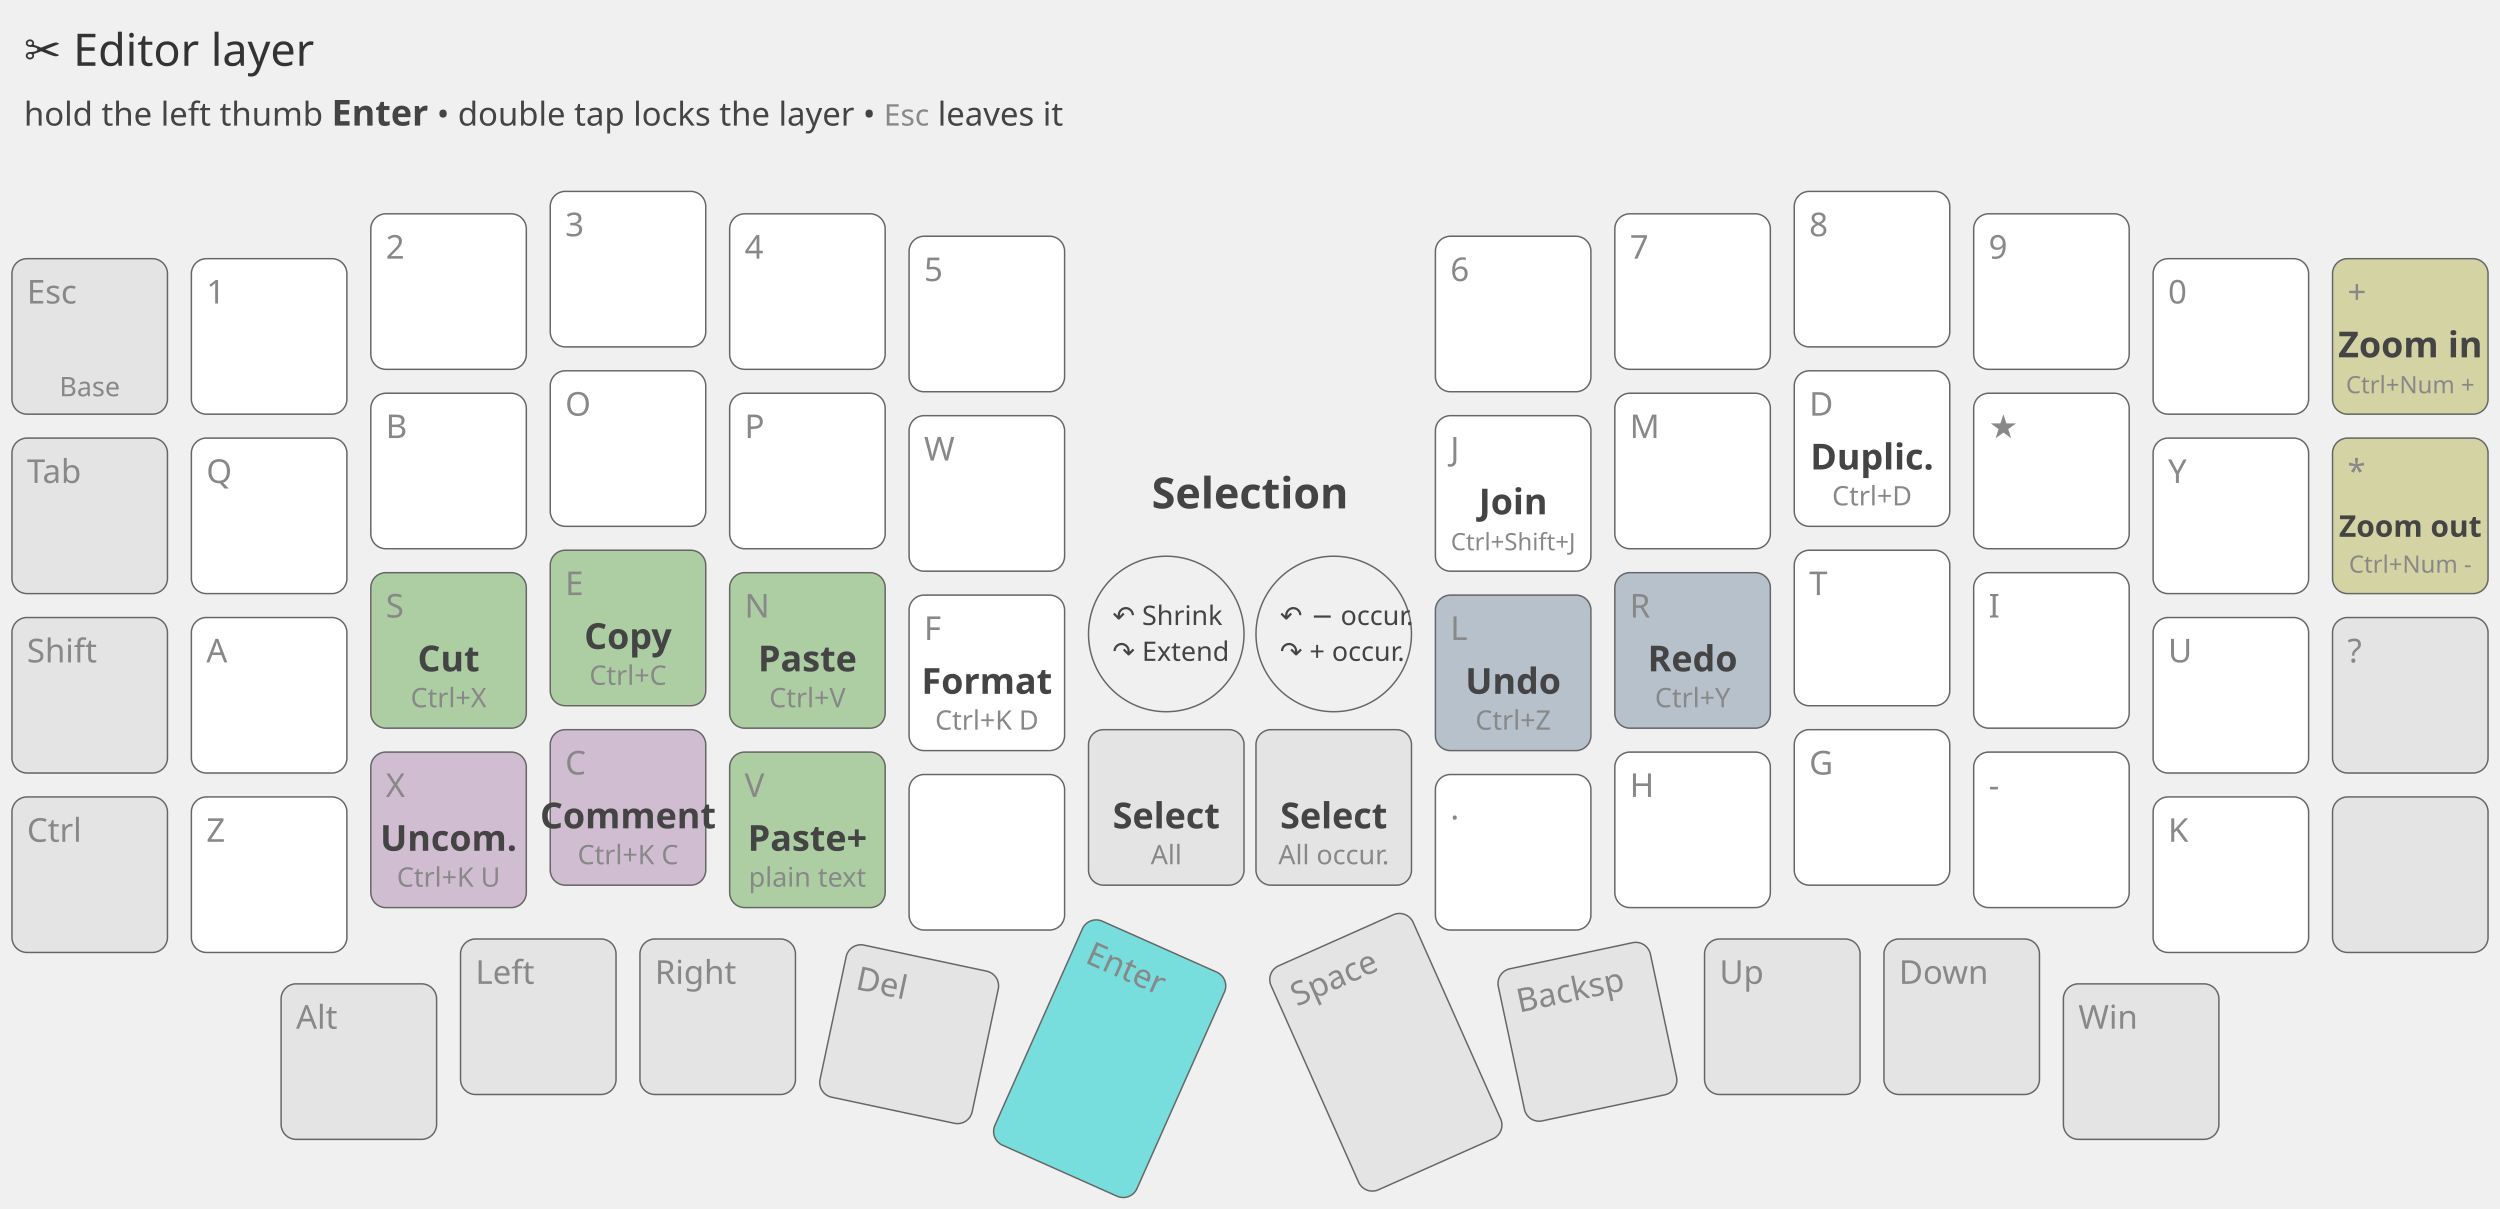
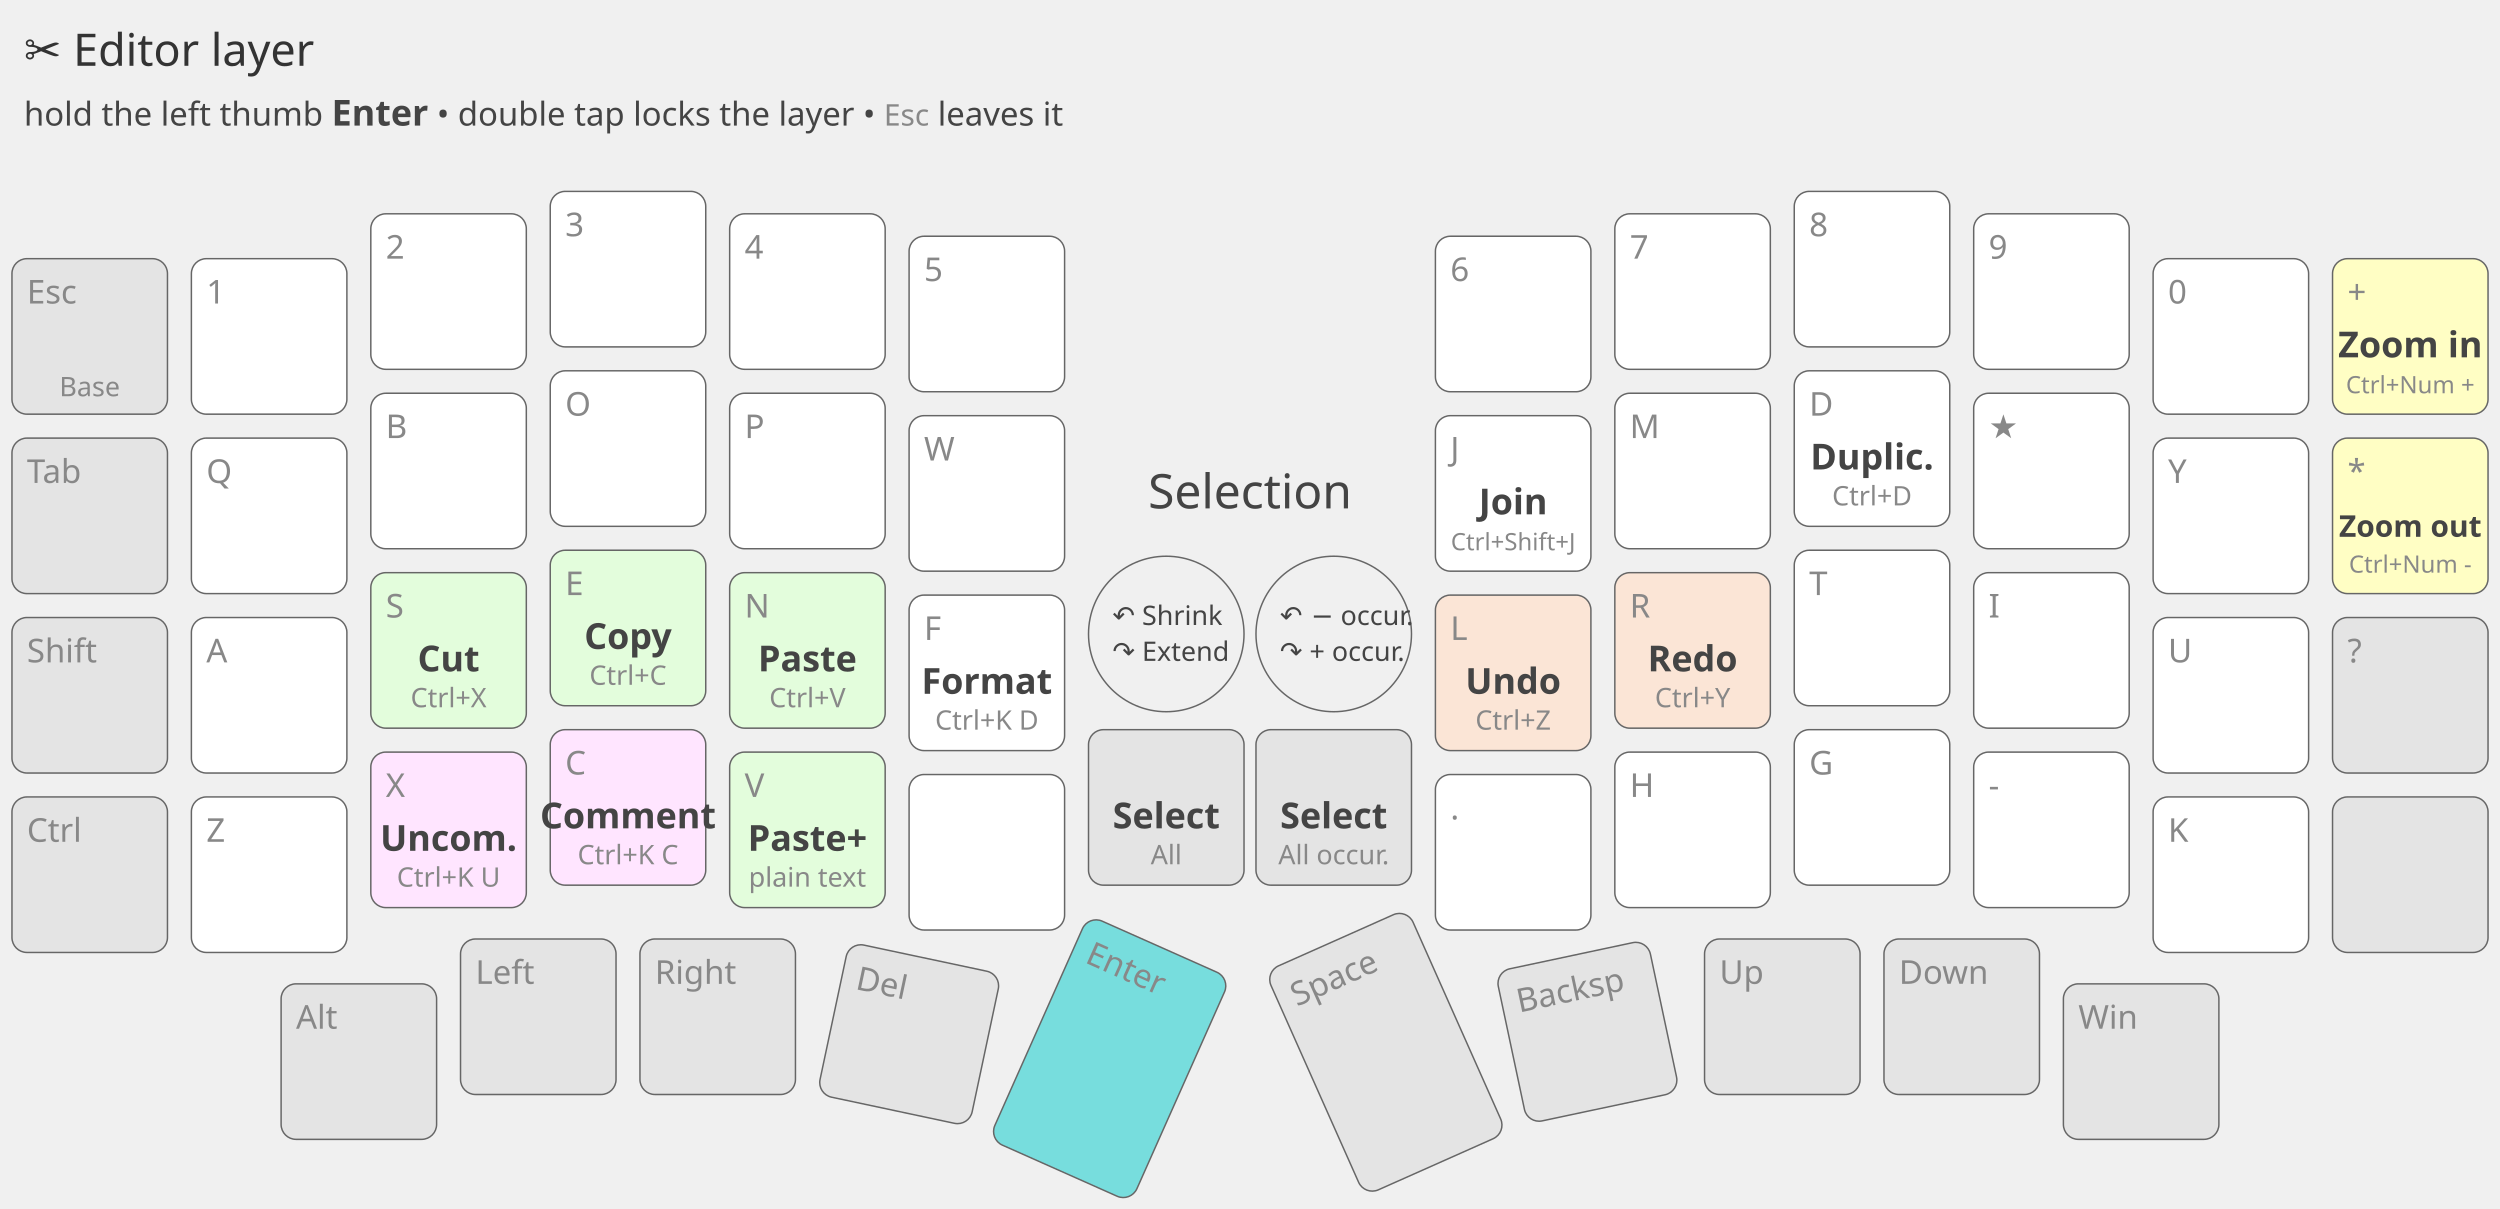
<svg xmlns="http://www.w3.org/2000/svg" viewBox="0 0 836 404">
  <style>
    :root { color-scheme: light dark; }
    rect, path, circle { fill: #fff; stroke: #666; stroke-width: .5px; }
    text { fill: #444; font: normal 18px sans-serif; text-anchor: middle; }

    .level1  { font-size: 18px; }
    .level2  { font-size: 12px; fill: #888; }
-     .letter  { font-size: 16px; }
+     .letter  { font-size: 16px !important; }
+     .no-bold  { font-weight: normal !important; }
    .pair    { font-size: 16px; font-weight: bold; }
    .accent  { font-size: 13px; fill: #2a7; }
    .accent2 { font-size: 12px; fill: #6b6; }
    .sym     { font-size: 10px; fill: #7370a9; text-anchor: start; }
    .nav     { font-size: 10px; fill: #e83; text-anchor: end; }
    .cap     { font-size: 12px; }
    .capTL   { font-size: 11px; text-anchor: start; }
    .accent.word { font-size: 10px; }
    .exit    { font-size: 10px; fill: #888; }
    .ghost   { font-size: 11px; fill: #888; text-anchor: start; }
    .act     { font-size: 12px; /*fill: #0a8;*/ font-weight: bold; }   /* what the key does */
    .chord   { font-size: 9px; fill: #888; }                       /* the shortcut it sends */
    .chord.long { font-size: 8px; }                              /* when it does not fit */
    .act.small  { font-size: 10px; }                             /* idem */
    .deadKey { fill: #e33; }
    .big     { font-size: 22px; }
    .specialKey rect { fill: #e4e4e4; }
    .title   { font-size: 15px; text-anchor: start; fill: #333; }
    .legend  { font-size: 11px; text-anchor: start; }
    .legend tspan { text-anchor: start; }
    .encTitle { font-size: 12px; }
    .encText  { font-size: 9px; text-anchor: start; }
    .encoder circle { fill: #f0f0f0; }

    #left  { transform: translate(  4px, 124px); }
    #right { transform: translate(480px, 124px); }

    /* column stagger */
    .col_L { transform: translate(  0px, 22.5px); }
    .col_1 { transform: translate( 60px, 22.5px); }
    .col_2 { transform: translate(120px,  7.5px); }
    .col_3 { transform: translate(180px,  0.0px); }
    .col_4 { transform: translate(240px,  7.5px); }
    .col_5 { transform: translate(300px, 15.0px); }
    .ext_L { transform: translate(360px, 120.0px); }

    .col_6 { transform: translate(  0px, 15.0px); }
    .col_7 { transform: translate( 60px,  7.5px); }
    .col_8 { transform: translate(120px,  0.0px); }
    .col_9 { transform: translate(180px,  7.5px); }
    .col_0 { transform: translate(240px, 22.5px); }
    .col_R { transform: translate(300px, 22.5px); }
    .ext_R { transform: translate(-60px, 120.0px); }

    /* thumb clusters, positioned with magic numbers */
    .thb_1 { transform: translate( 90px, 205px); }
    .thb_2 { transform: translate(150px, 190px); }
    .thb_3 { transform: translate(210px, 190px); }
    .thb_4 { transform: translate(280px, 191px); }
    .thb_5 { transform: translate(360px, 182px); }
    .thb_4 g { transform: rotate(12deg); }
    .thb_5 g { transform: rotate(24deg); }

    .thb_0 { transform: translate(210px, 205px); }
    .thb_9 { transform: translate(150px, 190px); }
    .thb_8 { transform: translate( 90px, 190px); }
    .thb_7 { transform: translate( 20px, 201px); }
    .thb_6 { transform: translate(-57px, 201px); }
    .thb_7 g { transform: rotate(-12deg); }
    .thb_6 g { transform: rotate(-24deg); }

    /* the two layer keys carry the color of the layer they reach */
    #sym rect { fill: #99f; }
    #nav rect { fill: #e83; }
    #dk  rect { fill: #f99; }
    #edit rect { fill: #7dd; }

    /* shortcut groups */
-     rect.comment { fill: #d1bdd1; }
-     rect.copy { fill: #adcda3; }
-     rect.undo { fill: #b6c1cb; }
-     rect.zoom { fill: #d3d3a3; }
+     rect.comment { fill: #ffe5ff; }
+     rect.copy { fill: #e3fddc; }
+     rect.undo { fill: #fbe5d6; }
+     rect.zoom { fill: #fffec4; }

    @media (prefers-color-scheme: dark) {
      rect, path, circle { fill: #444; }
      text             { fill: #bbb; }
      .specialKey rect { fill: #333; }
      .encoder circle  { fill: #3a3a3a; }
      .level2          { fill: #888; }
      .accent          { fill: #6b6; }
      .accent2         { fill: #4a4; }
      .ghost           { fill: #999; }
      .title           { fill: #ccc; }
      .exit            { fill: #999; }
      #sym rect        { fill: #77d; }
      #nav rect        { fill: #c72; }
      #dk  rect        { fill: #b44; }
      #edit rect       { fill: #277; }
      /*.act             { fill: #5cc; }*/
      .chord           { fill: #999; }
      #sym text, #nav text, #dk text, #edit text { fill: #fff; }

      /* shortcut groups */
      rect.comment { fill: #7f727f; }
      rect.copy { fill: #6a7e64; }
      rect.undo { fill: #6e757b; }
      rect.zoom { fill: #6b6b53; }
    }
  </style>
  <text x="8" y="22" class="title">✂️ Editor layer</text>
  <text x="8" y="42" class="legend">hold the left thumb <tspan class="act">Enter</tspan> • double tap locks the layer • <tspan class="exit">Esc</tspan> leaves it</text>
  <g class="encoder">
    <text x="418" y="170" class="encTitle">
-       <tspan class="act" style="text-anchor: middle; font-size: larger">Selection</tspan>
+       <tspan class="act letter no-bold" style="text-anchor: middle">Selection</tspan>
    </text>
    <circle cx="390" cy="212" r="26" />
    <text x="372" y="209" class="encText">↶ Shrink</text>
    <text x="372" y="221" class="encText">↷ Extend</text>
    <circle cx="446" cy="212" r="26" />
    <text x="428" y="209" class="encText">↶ − occur.</text>
    <text x="428" y="221" class="encText">↷ + occur.</text>
  </g>
  <g id="left">
    <g class="col_L specialKey">
      <g transform="translate(0 -60)">
        <rect width="52" height="52" rx="5" ry="5" />
        <text x="5" y="15" class="ghost">Esc</text>
        <text x="26" y="46" class="chord">Base</text>
      </g>
      <g transform="translate(0 0)">
        <rect width="52" height="52" rx="5" ry="5" />
        <text x="5" y="15" class="ghost">Tab</text>
      </g>
      <g transform="translate(0 60)">
        <rect width="52" height="52" rx="5" ry="5" />
        <text x="5" y="15" class="ghost">Shift</text>
      </g>
      <g transform="translate(0 120)">
        <rect width="52" height="52" rx="5" ry="5" />
        <text x="5" y="15" class="ghost">Ctrl</text>
      </g>
    </g>
    <g class="col_1">
      <g transform="translate(0 -60)">
        <rect width="52" height="52" rx="5" ry="5" />
        <text x="5" y="15" class="ghost">1</text>
      </g>
      <g transform="translate(0 0)">
        <rect width="52" height="52" rx="5" ry="5" />
        <text x="5" y="15" class="ghost">Q</text>
      </g>
      <g transform="translate(0 60)">
        <rect width="52" height="52" rx="5" ry="5" />
        <text x="5" y="15" class="ghost">A</text>
      </g>
      <g transform="translate(0 120)">
        <rect width="52" height="52" rx="5" ry="5" />
        <text x="5" y="15" class="ghost">Z</text>
      </g>
    </g>
    <g class="col_2">
      <g transform="translate(0 -60)">
        <rect width="52" height="52" rx="5" ry="5" />
        <text x="5" y="15" class="ghost">2</text>
      </g>
      <g transform="translate(0 0)">
        <rect width="52" height="52" rx="5" ry="5" />
        <text x="5" y="15" class="ghost">B</text>
      </g>
      <g transform="translate(0 60)">
        <rect class="copy" width="52" height="52" rx="5" ry="5" />
        <text x="5" y="15" class="ghost">S</text>
        <text x="26" y="33" class="act">Cut</text>
        <text x="26" y="45" class="chord">Ctrl+X</text>
      </g>
      <g transform="translate(0 120)">
        <rect class="comment" width="52" height="52" rx="5" ry="5" />
        <text x="5" y="15" class="ghost">X</text>
        <text x="26" y="33" class="act">Uncom.</text>
        <text x="26" y="45" class="chord">Ctrl+K U</text>
      </g>
    </g>
    <g class="col_3">
      <g transform="translate(0 -60)">
        <rect width="52" height="52" rx="5" ry="5" />
        <text x="5" y="15" class="ghost">3</text>
      </g>
      <g transform="translate(0 0)">
        <rect width="52" height="52" rx="5" ry="5" />
        <text x="5" y="15" class="ghost">O</text>
      </g>
      <g transform="translate(0 60)">
        <rect class="copy" width="52" height="52" rx="5" ry="5" />
        <text x="5" y="15" class="ghost">E</text>
        <text x="26" y="33" class="act">Copy</text>
        <text x="26" y="45" class="chord">Ctrl+C</text>
      </g>
      <g transform="translate(0 120)">
        <rect class="comment" width="52" height="52" rx="5" ry="5" />
        <text x="5" y="15" class="ghost">C</text>
        <text x="26" y="33" class="act">Comment</text>
        <text x="26" y="45" class="chord">Ctrl+K C</text>
      </g>
    </g>
    <g class="col_4">
      <g transform="translate(0 -60)">
        <rect width="52" height="52" rx="5" ry="5" />
        <text x="5" y="15" class="ghost">4</text>
      </g>
      <g transform="translate(0 0)">
        <rect width="52" height="52" rx="5" ry="5" />
        <text x="5" y="15" class="ghost">P</text>
      </g>
      <g transform="translate(0 60)">
        <rect class="copy" width="52" height="52" rx="5" ry="5" />
        <text x="5" y="15" class="ghost">N</text>
        <text x="26" y="33" class="act">Paste</text>
        <text x="26" y="45" class="chord">Ctrl+V</text>
      </g>
      <g transform="translate(0 120)">
        <rect class="copy" width="52" height="52" rx="5" ry="5" />
        <text x="5" y="15" class="ghost">V</text>
        <text x="26" y="33" class="act">Paste+</text>
        <text x="26" y="45" class="chord">plain text</text>
      </g>
    </g>
    <g class="col_5">
      <g transform="translate(0 -60)">
        <rect width="52" height="52" rx="5" ry="5" />
        <text x="5" y="15" class="ghost">5</text>
      </g>
      <g transform="translate(0 0)">
        <rect width="52" height="52" rx="5" ry="5" />
        <text x="5" y="15" class="ghost">W</text>
      </g>
      <g transform="translate(0 60)">
        <rect width="52" height="52" rx="5" ry="5" />
        <text x="5" y="15" class="ghost">F</text>
        <text x="26" y="33" class="act">Format</text>
        <text x="26" y="45" class="chord">Ctrl+K D</text>
      </g>
      <g transform="translate(0 120)">
        <rect width="52" height="52" rx="5" ry="5" />
        <text x="5" y="15" class="ghost" />
      </g>
    </g>
    <g class="ext_L specialKey">
      <g>
        <rect width="52" height="52" rx="5" ry="5" />
        <text x="26" y="33" class="act">Select</text>
        <text x="26" y="45" class="chord">All</text>
      </g>
    </g>
    <g class="thb_5 specialKey" id="edit">
      <g>
        <rect width="52" height="82" rx="5" ry="5" />
        <text x="5" y="15" class="ghost">Enter</text>
      </g>
    </g>
    <g class="thb_4 specialKey">
      <g>
        <rect width="52" height="52" rx="5" ry="5" />
        <text x="5" y="15" class="ghost">Del</text>
      </g>
    </g>
    <g class="thb_3 specialKey">
      <g>
        <rect width="52" height="52" rx="5" ry="5" />
        <text x="5" y="15" class="ghost">Right</text>
      </g>
    </g>
    <g class="thb_2 specialKey">
      <g>
        <rect width="52" height="52" rx="5" ry="5" />
        <text x="5" y="15" class="ghost">Left</text>
      </g>
    </g>
    <g class="thb_1 specialKey">
      <g>
        <rect width="52" height="52" rx="5" ry="5" />
        <text x="5" y="15" class="ghost">Alt</text>
      </g>
    </g>
  </g>
  <g id="right">
    <g class="col_6">
      <g transform="translate(0 -60)">
        <rect width="52" height="52" rx="5" ry="5" />
        <text x="5" y="15" class="ghost">6</text>
      </g>
      <g transform="translate(0 0)">
        <rect width="52" height="52" rx="5" ry="5" />
        <text x="5" y="15" class="ghost">J</text>
        <text x="26" y="33" class="act">Join</text>
        <text x="26" y="45" class="chord long">Ctrl+Shift+J</text>
      </g>
      <g transform="translate(0 60)">
        <rect class="undo" width="52" height="52" rx="5" ry="5" />
        <text x="5" y="15" class="ghost">L</text>
        <text x="26" y="33" class="act">Undo</text>
        <text x="26" y="45" class="chord">Ctrl+Z</text>
      </g>
      <g transform="translate(0 120)">
        <rect width="52" height="52" rx="5" ry="5" />
        <text x="5" y="15" class="ghost">.</text>
      </g>
    </g>
    <g class="col_7">
      <g transform="translate(0 -60)">
        <rect width="52" height="52" rx="5" ry="5" />
        <text x="5" y="15" class="ghost">7</text>
      </g>
      <g transform="translate(0 0)">
        <rect width="52" height="52" rx="5" ry="5" />
        <text x="5" y="15" class="ghost">M</text>
      </g>
      <g transform="translate(0 60)">
        <rect class="undo" width="52" height="52" rx="5" ry="5" />
        <text x="5" y="15" class="ghost">R</text>
        <text x="26" y="33" class="act">Redo</text>
        <text x="26" y="45" class="chord">Ctrl+Y</text>
      </g>
      <g transform="translate(0 120)">
        <rect width="52" height="52" rx="5" ry="5" />
        <text x="5" y="15" class="ghost">H</text>
      </g>
    </g>
    <g class="col_8">
      <g transform="translate(0 -60)">
        <rect width="52" height="52" rx="5" ry="5" />
        <text x="5" y="15" class="ghost">8</text>
      </g>
      <g transform="translate(0 0)">
        <rect width="52" height="52" rx="5" ry="5" />
        <text x="5" y="15" class="ghost">D</text>
        <text x="26" y="33" class="act">Duplic.</text>
        <text x="26" y="45" class="chord">Ctrl+D</text>
      </g>
      <g transform="translate(0 60)">
        <rect width="52" height="52" rx="5" ry="5" />
        <text x="5" y="15" class="ghost">T</text>
      </g>
      <g transform="translate(0 120)">
        <rect width="52" height="52" rx="5" ry="5" />
        <text x="5" y="15" class="ghost">G</text>
      </g>
    </g>
    <g class="col_9">
      <g transform="translate(0 -60)">
        <rect width="52" height="52" rx="5" ry="5" />
        <text x="5" y="15" class="ghost">9</text>
      </g>
      <g transform="translate(0 0)">
        <rect width="52" height="52" rx="5" ry="5" />
        <text x="5" y="15" class="ghost">★</text>
      </g>
      <g transform="translate(0 60)">
        <rect width="52" height="52" rx="5" ry="5" />
        <text x="5" y="15" class="ghost">I</text>
      </g>
      <g transform="translate(0 120)">
        <rect width="52" height="52" rx="5" ry="5" />
        <text x="5" y="15" class="ghost">-</text>
      </g>
    </g>
    <g class="col_0">
      <g transform="translate(0 -60)">
        <rect width="52" height="52" rx="5" ry="5" />
        <text x="5" y="15" class="ghost">0</text>
      </g>
      <g transform="translate(0 0)">
        <rect width="52" height="52" rx="5" ry="5" />
        <text x="5" y="15" class="ghost">Y</text>
      </g>
      <g transform="translate(0 60)">
        <rect width="52" height="52" rx="5" ry="5" />
        <text x="5" y="15" class="ghost">U</text>
      </g>
      <g transform="translate(0 120)">
        <rect width="52" height="52" rx="5" ry="5" />
        <text x="5" y="15" class="ghost">K</text>
      </g>
    </g>
    <g class="col_R specialKey">
      <g transform="translate(0 -60)">
        <rect class="zoom" width="52" height="52" rx="5" ry="5" />
        <text x="5" y="15" class="ghost">+</text>
        <text x="26" y="33" class="act">Zoom in</text>
        <text x="26" y="45" class="chord long">Ctrl+Num +</text>
      </g>
      <g transform="translate(0 0)">
        <rect class="zoom" width="52" height="52" rx="5" ry="5" />
        <text x="5" y="15" class="ghost">*</text>
        <text x="26" y="33" class="act small">Zoom out</text>
        <text x="26" y="45" class="chord long">Ctrl+Num -</text>
      </g>
      <g transform="translate(0 60)">
        <rect width="52" height="52" rx="5" ry="5" />
        <text x="5" y="15" class="ghost">?</text>
      </g>
      <g transform="translate(0 120)">
        <rect width="52" height="52" rx="5" ry="5" />
        <text x="5" y="15" class="ghost">  </text>
      </g>
    </g>
    <g class="ext_R specialKey">
      <g>
        <rect width="52" height="52" rx="5" ry="5" />
        <text x="26" y="33" class="act">Select</text>
        <text x="26" y="45" class="chord">All occur.</text>
      </g>
    </g>
    <g class="thb_6 specialKey">
      <g>
        <rect width="52" height="82" rx="5" ry="5" />
        <text x="5" y="15" class="ghost">Space</text>
      </g>
    </g>
    <g class="thb_7 specialKey">
      <g>
        <rect width="52" height="52" rx="5" ry="5" />
        <text x="5" y="15" class="ghost">Backsp</text>
      </g>
    </g>
    <g class="thb_8 specialKey">
      <g>
        <rect width="52" height="52" rx="5" ry="5" />
        <text x="5" y="15" class="ghost">Up</text>
      </g>
    </g>
    <g class="thb_9 specialKey">
      <g>
        <rect width="52" height="52" rx="5" ry="5" />
        <text x="5" y="15" class="ghost">Down</text>
      </g>
    </g>
    <g class="thb_0 specialKey">
      <g>
        <rect width="52" height="52" rx="5" ry="5" />
        <text x="5" y="15" class="ghost">Win</text>
      </g>
    </g>
  </g>
</svg>
